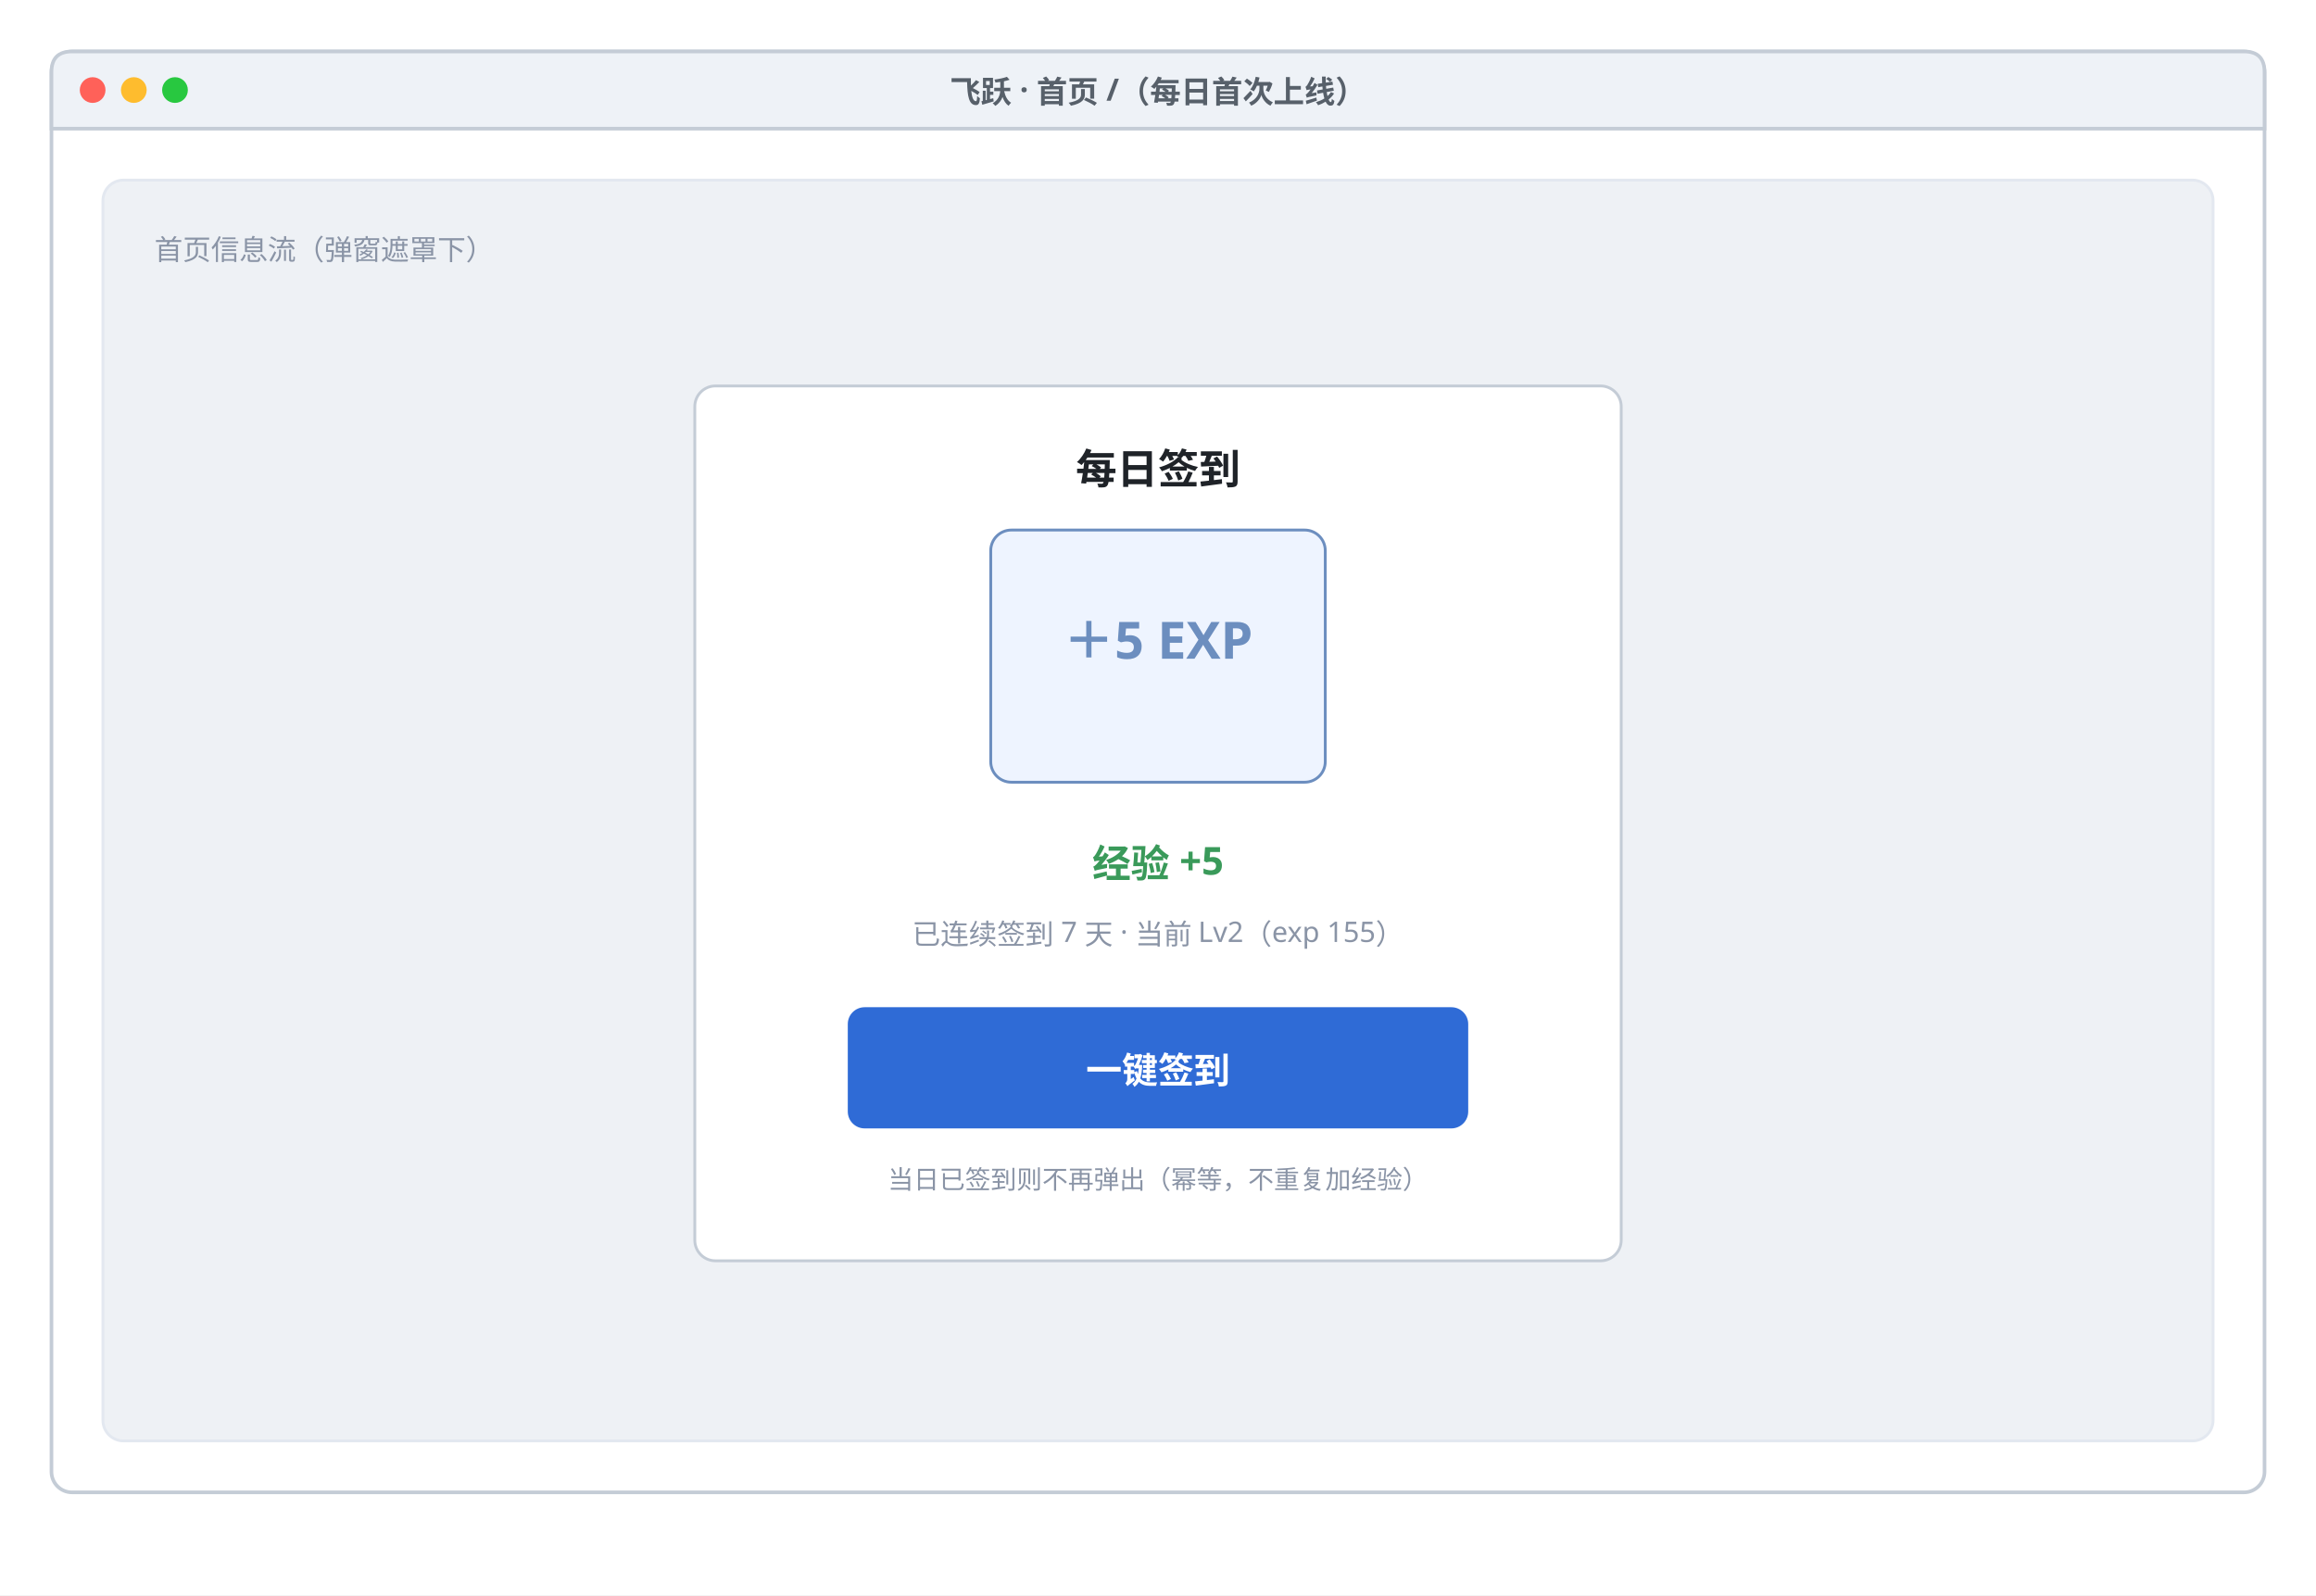
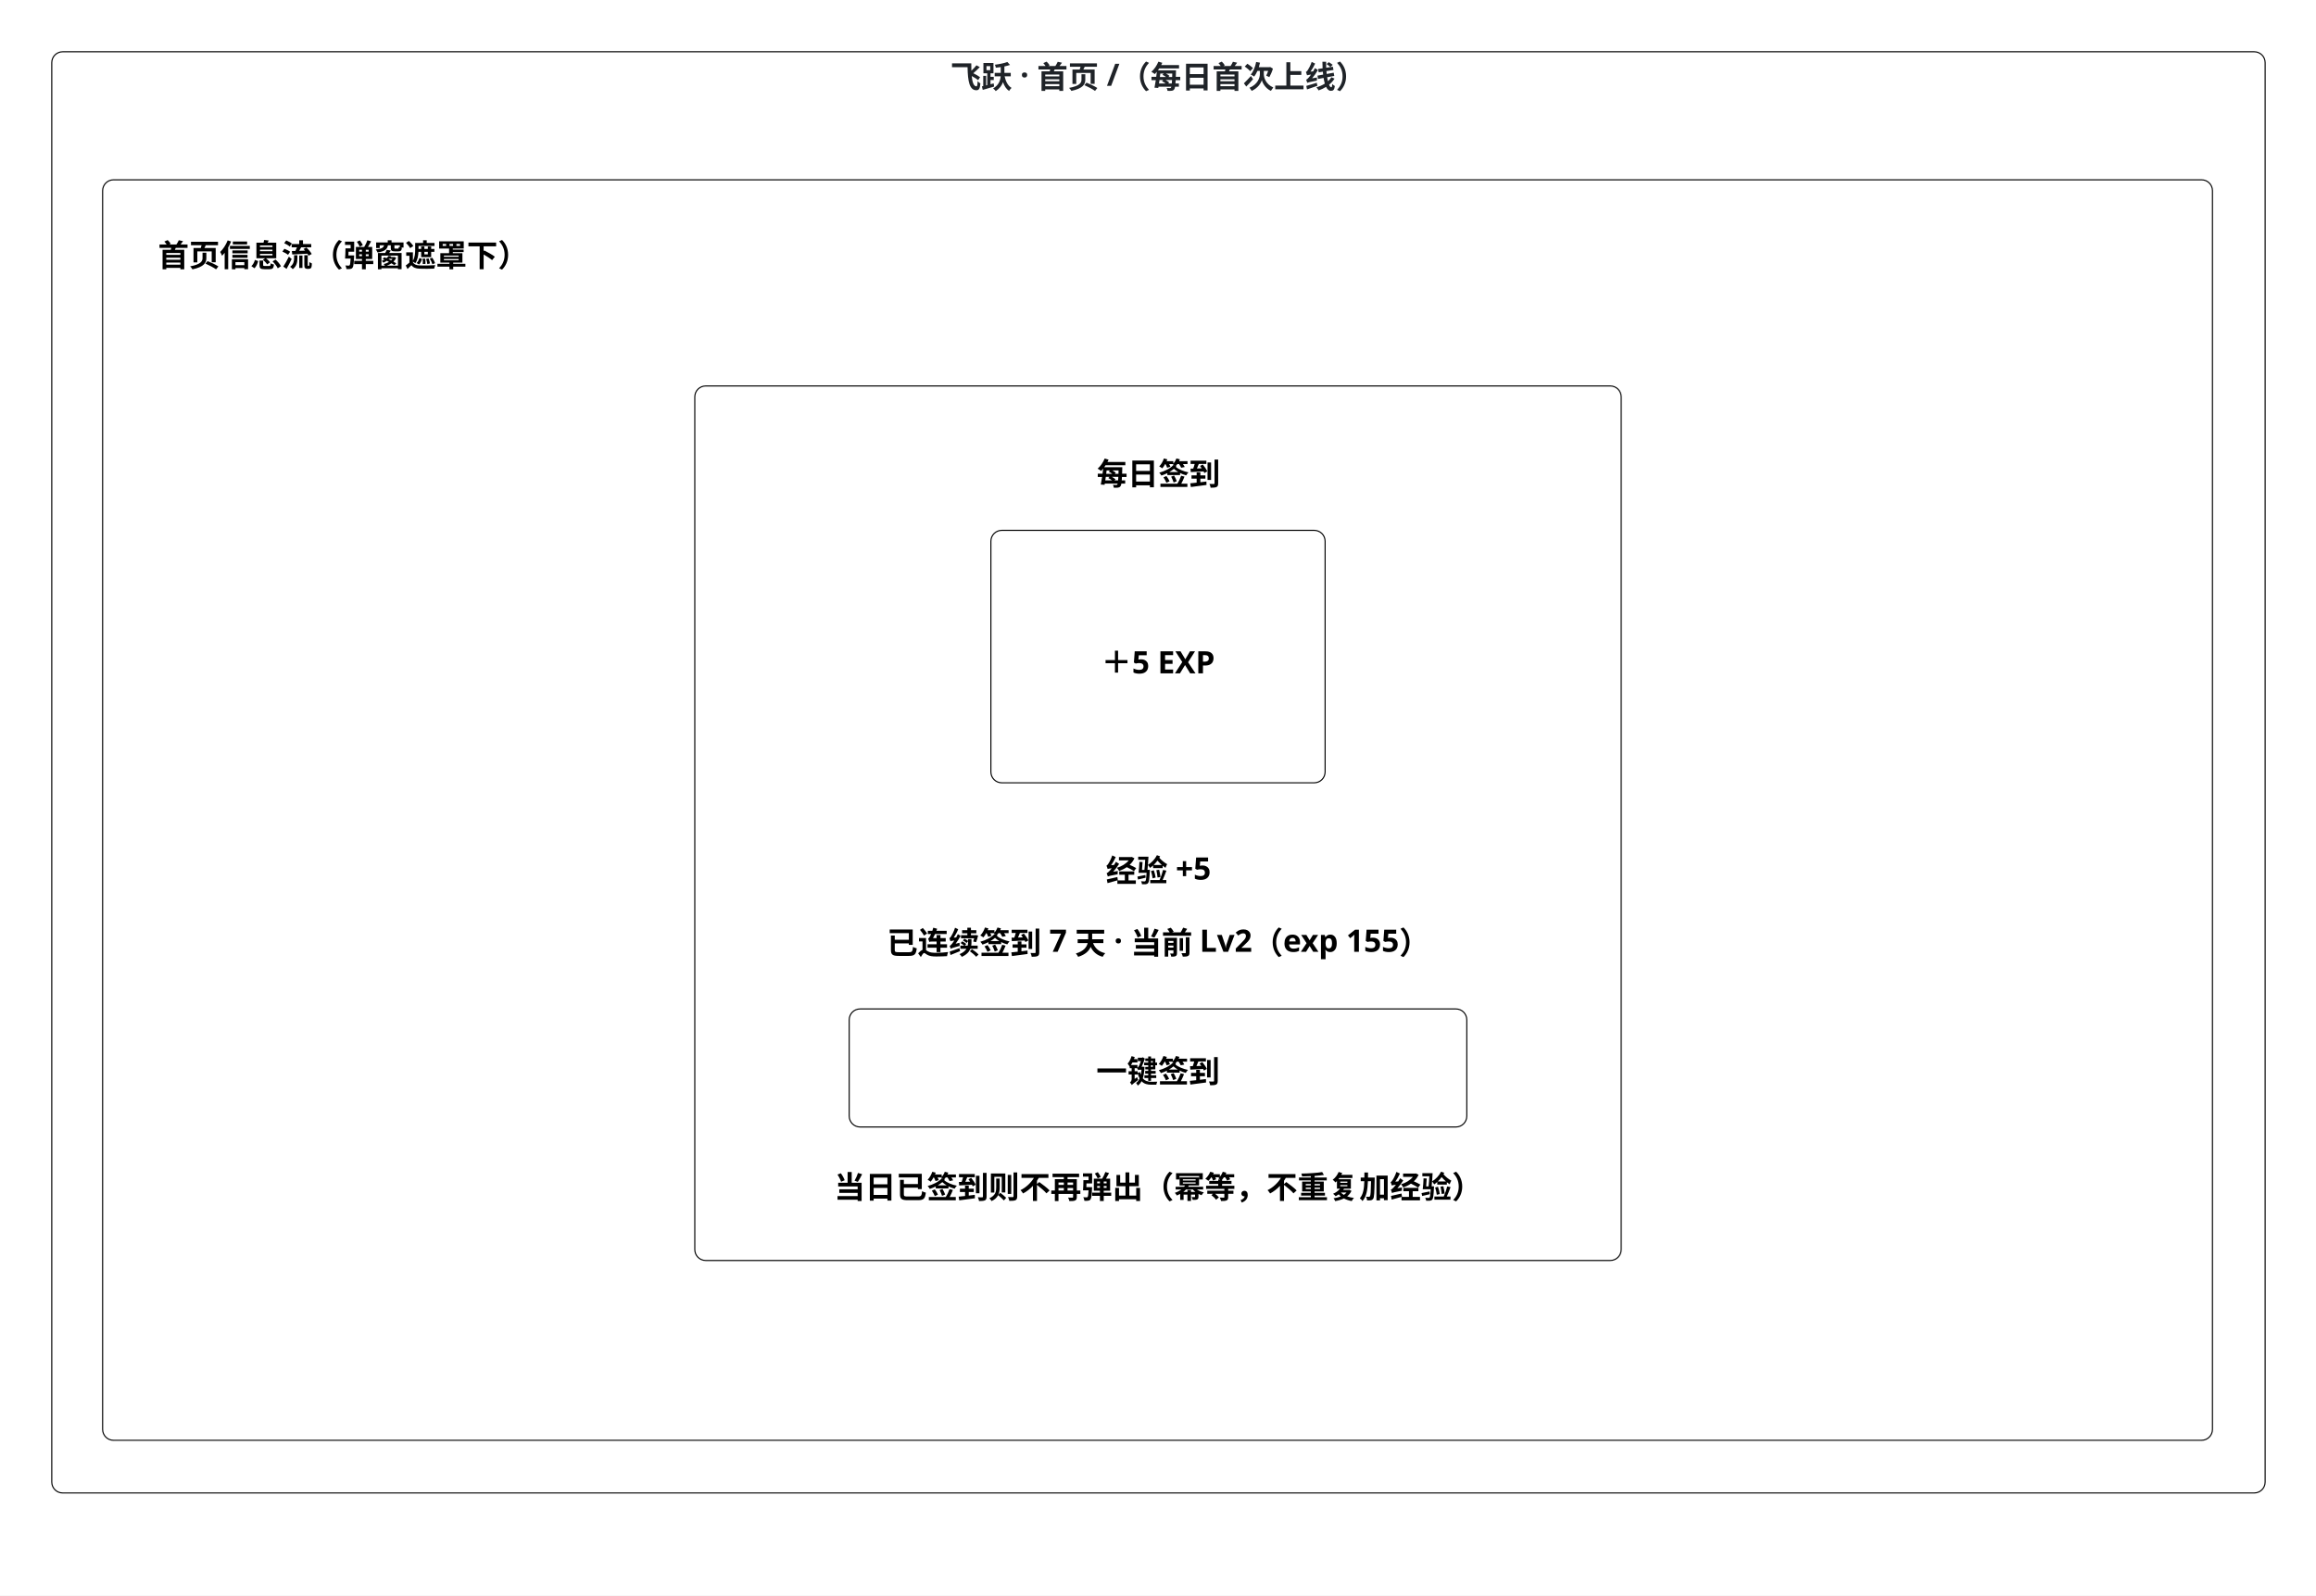
- <svg xmlns="http://www.w3.org/2000/svg" width="900" height="620" viewBox="0 0 900 620" font-family="WenQuanYi Zen Hei, Microsoft YaHei, SimSun, sans-serif">
-   <rect x="0" y="0" width="900" height="620" fill="#ffffff" />
-   <rect x="20" y="20" width="860" height="560" rx="8" fill="#ffffff" stroke="#c4ccd6" stroke-width="1.4" />
-   <path d="M20 50 L20 28 Q20 20 28 20 L872 20 Q880 20 880 28 L880 50 Z" fill="#eef2f7" stroke="#c4ccd6" stroke-width="1.4" />
-   <circle cx="36" cy="35" r="5" fill="#ff6159" />
-   <circle cx="52" cy="35" r="5" fill="#febc2e" />
-   <circle cx="68" cy="35" r="5" fill="#28c840" />
-   <text x="450.0" y="40.0" font-family="WenQuanYi Zen Hei, Microsoft YaHei, SimSun, sans-serif" font-size="12" text-anchor="middle" font-weight="bold" fill="#57606a">飞跃 · 首页  /（每日首次上线）</text>
-   <rect x="40" y="70" width="820" height="490" rx="8" fill="#eef1f5" stroke="#e3e8f0" stroke-width="1.1" />
-   <text x="60.0" y="101.0" font-family="WenQuanYi Zen Hei, Microsoft YaHei, SimSun, sans-serif" font-size="11" text-anchor="start" fill="#8a94a6">首页信息流（弹窗遮罩下）</text>
-   <rect x="270" y="150" width="360" height="340" rx="8" fill="#ffffff" stroke="#c4ccd6" stroke-width="1.1" />
-   <text x="450.0" y="188.0" font-family="WenQuanYi Zen Hei, Microsoft YaHei, SimSun, sans-serif" font-size="16" text-anchor="middle" font-weight="bold" fill="#1f2328">每日签到</text>
-   <rect x="385" y="206" width="130" height="98" rx="8" fill="#eef4ff" stroke="#6c8ebf" stroke-width="1.1" />
-   <text x="450.0" y="256.0" font-family="WenQuanYi Zen Hei, Microsoft YaHei, SimSun, sans-serif" font-size="20" text-anchor="middle" font-weight="bold" fill="#6c8ebf">＋5 EXP</text>
-   <text x="450.0" y="341.0" font-family="WenQuanYi Zen Hei, Microsoft YaHei, SimSun, sans-serif" font-size="15" text-anchor="middle" font-weight="bold" fill="#3a9a5a">经验 +5</text>
-   <text x="450.0" y="367.0" font-family="WenQuanYi Zen Hei, Microsoft YaHei, SimSun, sans-serif" font-size="11" text-anchor="middle" fill="#8a94a6">已连续签到 7 天 · 当前 Lv2（exp 155）</text>
-   <rect x="330" y="392" width="240" height="46" rx="6" fill="#2f6bd6" stroke="#2f6bd6" stroke-width="1.1" />
-   <text x="450.0" y="421.0" font-family="WenQuanYi Zen Hei, Microsoft YaHei, SimSun, sans-serif" font-size="14" text-anchor="middle" font-weight="bold" fill="#ffffff">一键签到</text>
-   <text x="450.0" y="462.0" font-family="WenQuanYi Zen Hei, Microsoft YaHei, SimSun, sans-serif" font-size="10" text-anchor="middle" fill="#8a94a6">当日已签到则不再弹出（幂等，不重复加经验）</text>
+ <svg xmlns="http://www.w3.org/2000/svg" width="2550" height="1757" viewBox="0 0 2550 1757" font-family="WenQuanYi Zen Hei, Microsoft YaHei, SimSun, sans-serif">
+   <rect width="2550" height="1757" fill="#ffffff" />
+   <rect x="57.0" y="57.0" width="2437.0" height="1587.0" rx="12" fill="#ffffff" stroke="#000000" stroke-width="1.2" />
+   <text x="1275.5" y="97.0" font-family="WenQuanYi Zen Hei, Microsoft YaHei, SimSun, sans-serif" font-size="34" text-anchor="middle" font-weight="bold" fill="#1f2328">飞跃 · 首页  /（每日首次上线）</text>
+   <rect x="113.0" y="198.0" width="2323.0" height="1388.0" rx="12" fill="#ffffff" stroke="#000000" stroke-width="1.2" />
+   <text x="174.0" y="293.5" font-family="WenQuanYi Zen Hei, Microsoft YaHei, SimSun, sans-serif" font-size="34" text-anchor="start" font-weight="bold" fill="#000000">首页信息流（弹窗遮罩下）</text>
+   <rect x="765.0" y="425.0" width="1020.0" height="963.0" rx="12" fill="#ffffff" stroke="#000000" stroke-width="1.2" />
+   <text x="1275.5" y="534.0" font-family="WenQuanYi Zen Hei, Microsoft YaHei, SimSun, sans-serif" font-size="34" text-anchor="middle" font-weight="bold" fill="#000000">每日签到</text>
+   <rect x="1091.0" y="584.0" width="368.0" height="278.0" rx="12" fill="#ffffff" stroke="#000000" stroke-width="1.2" />
+   <text x="1275.0" y="741.5" font-family="WenQuanYi Zen Hei, Microsoft YaHei, SimSun, sans-serif" font-size="34" text-anchor="middle" font-weight="bold" fill="#000000">＋5 EXP</text>
+   <text x="1275.5" y="971.0" font-family="WenQuanYi Zen Hei, Microsoft YaHei, SimSun, sans-serif" font-size="34" text-anchor="middle" font-weight="bold" fill="#000000">经验 +5</text>
+   <text x="1275.5" y="1050.5" font-family="WenQuanYi Zen Hei, Microsoft YaHei, SimSun, sans-serif" font-size="34" text-anchor="middle" font-weight="bold" fill="#000000">已连续签到 7 天 · 当前 Lv2（exp 155）</text>
+   <rect x="935.0" y="1111.0" width="680.0" height="130.0" rx="12" fill="#ffffff" stroke="#000000" stroke-width="1.2" />
+   <text x="1275.0" y="1192.0" font-family="WenQuanYi Zen Hei, Microsoft YaHei, SimSun, sans-serif" font-size="34" text-anchor="middle" font-weight="bold" fill="#000000">一键签到</text>
+   <text x="1275.5" y="1319.5" font-family="WenQuanYi Zen Hei, Microsoft YaHei, SimSun, sans-serif" font-size="34" text-anchor="middle" font-weight="bold" fill="#000000">当日已签到则不再弹出（幂等，不重复加经验）</text>
</svg>
